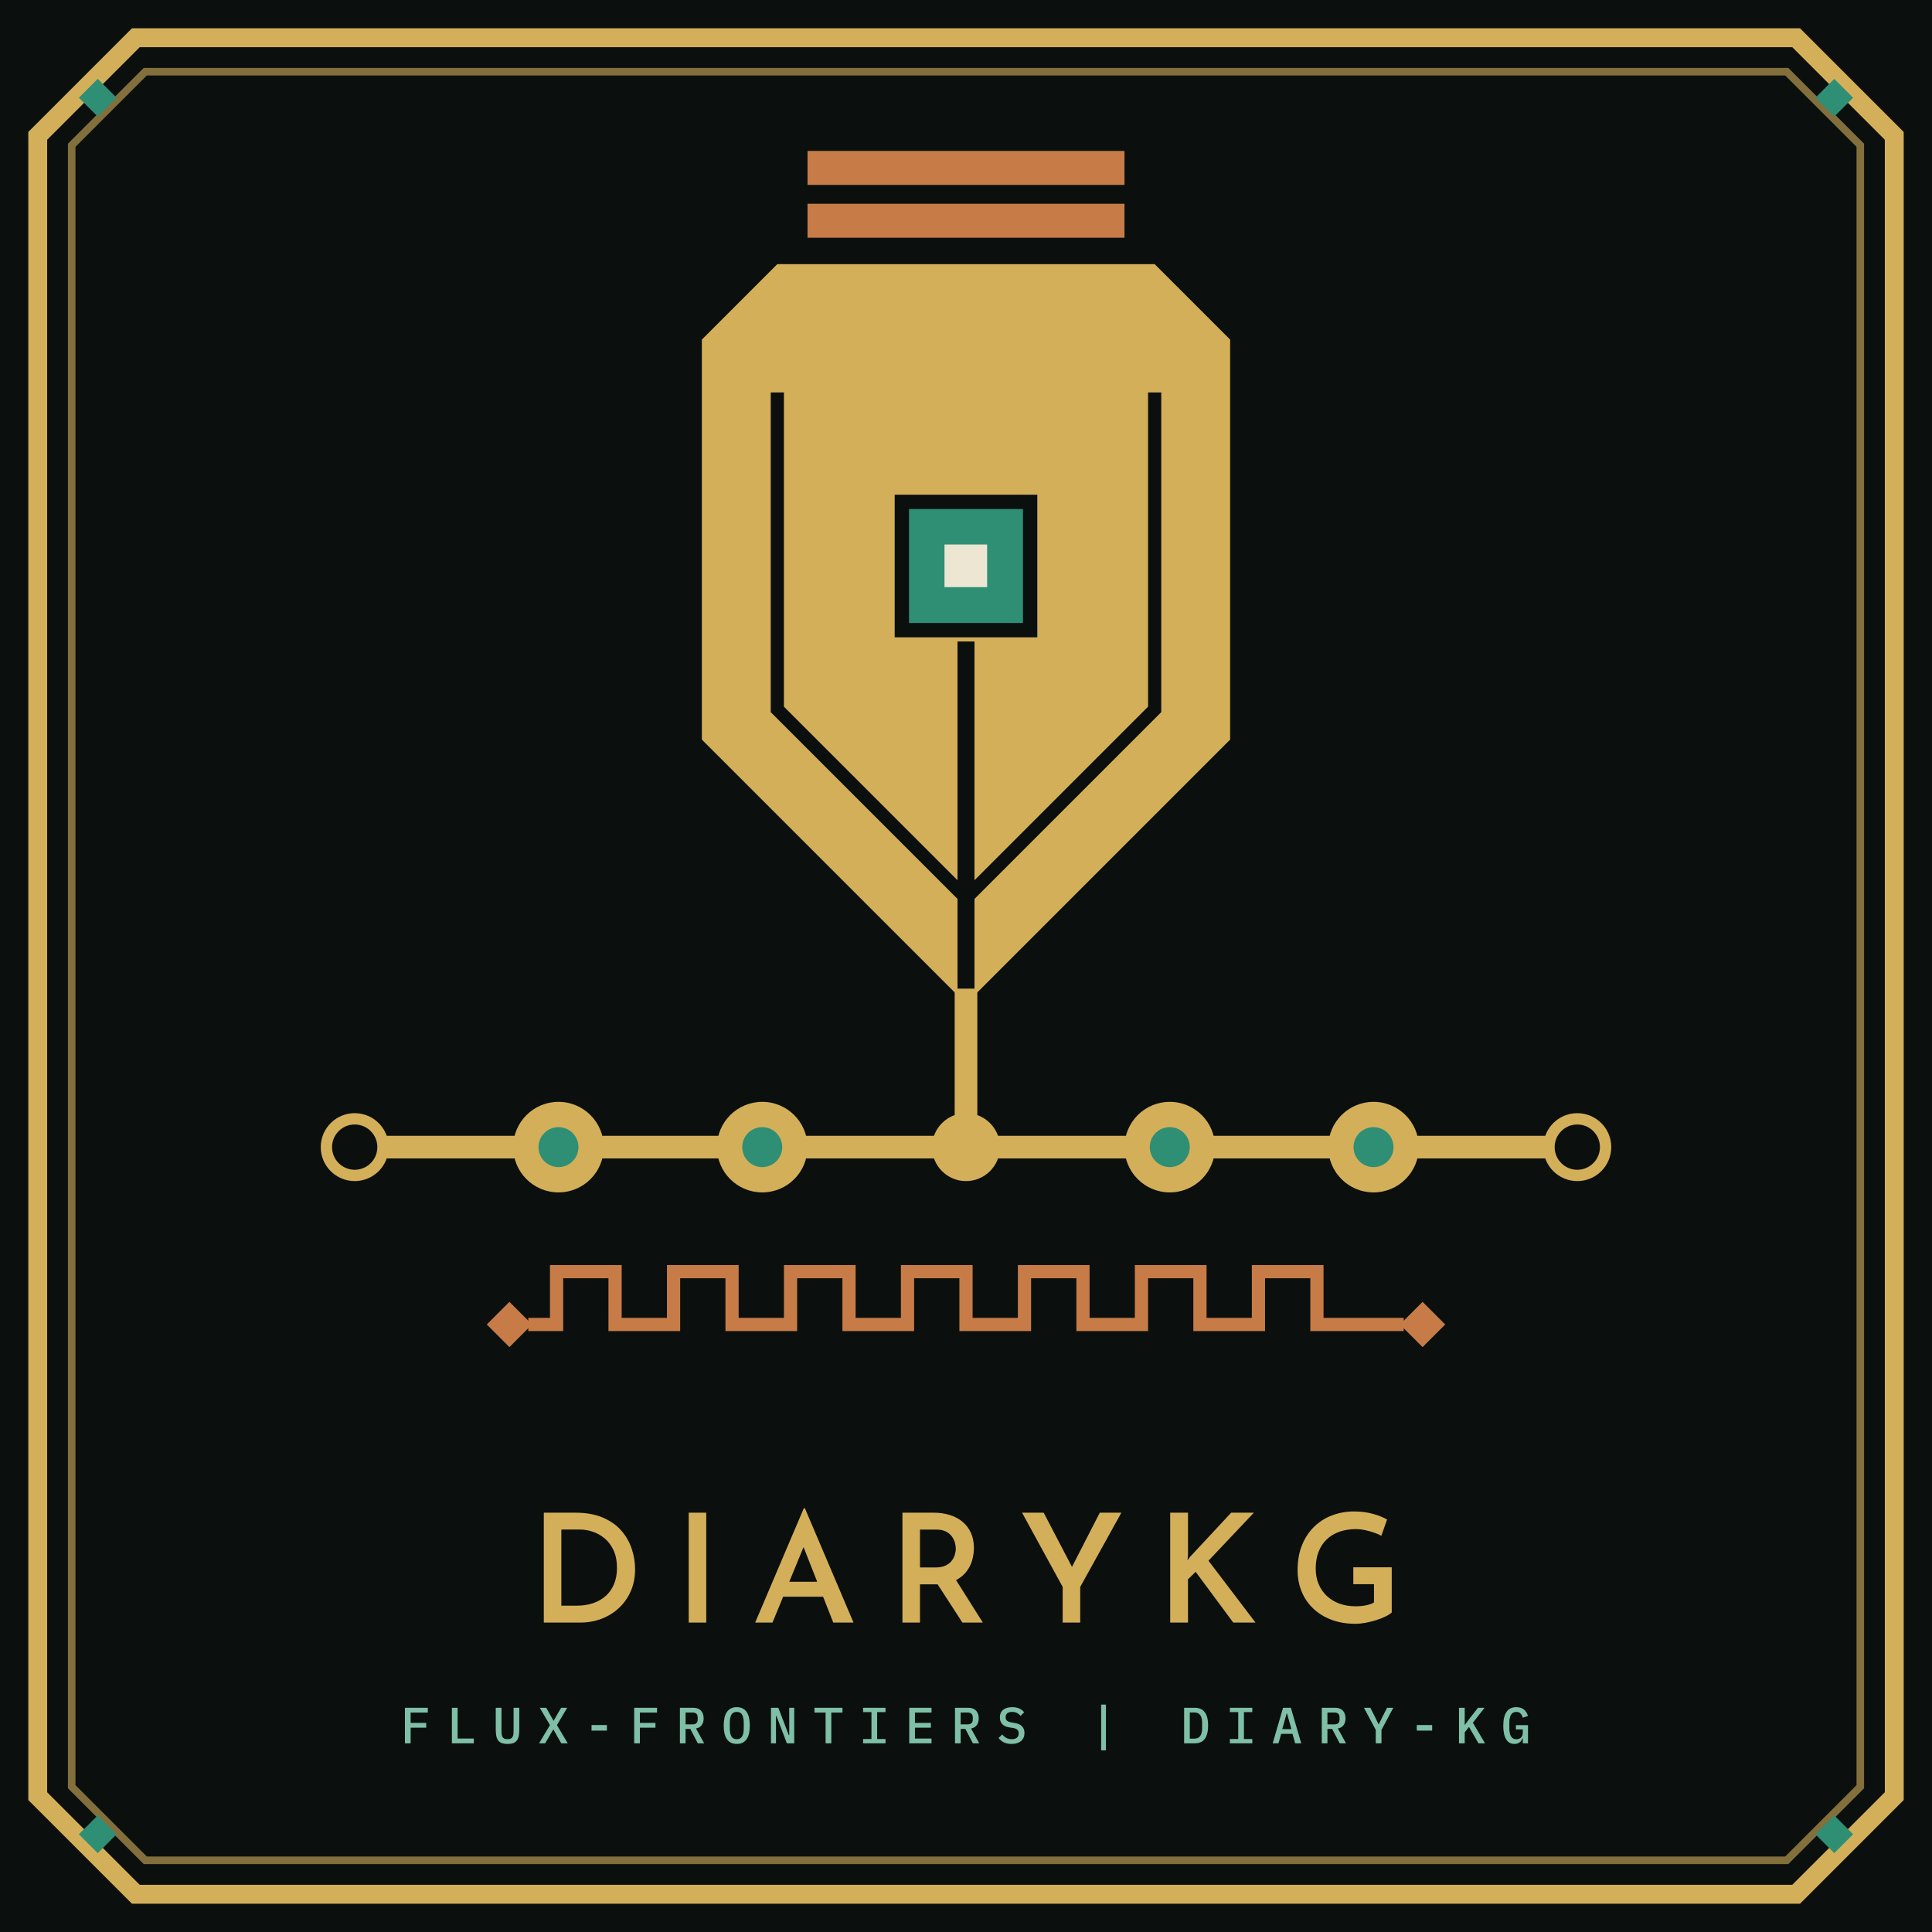
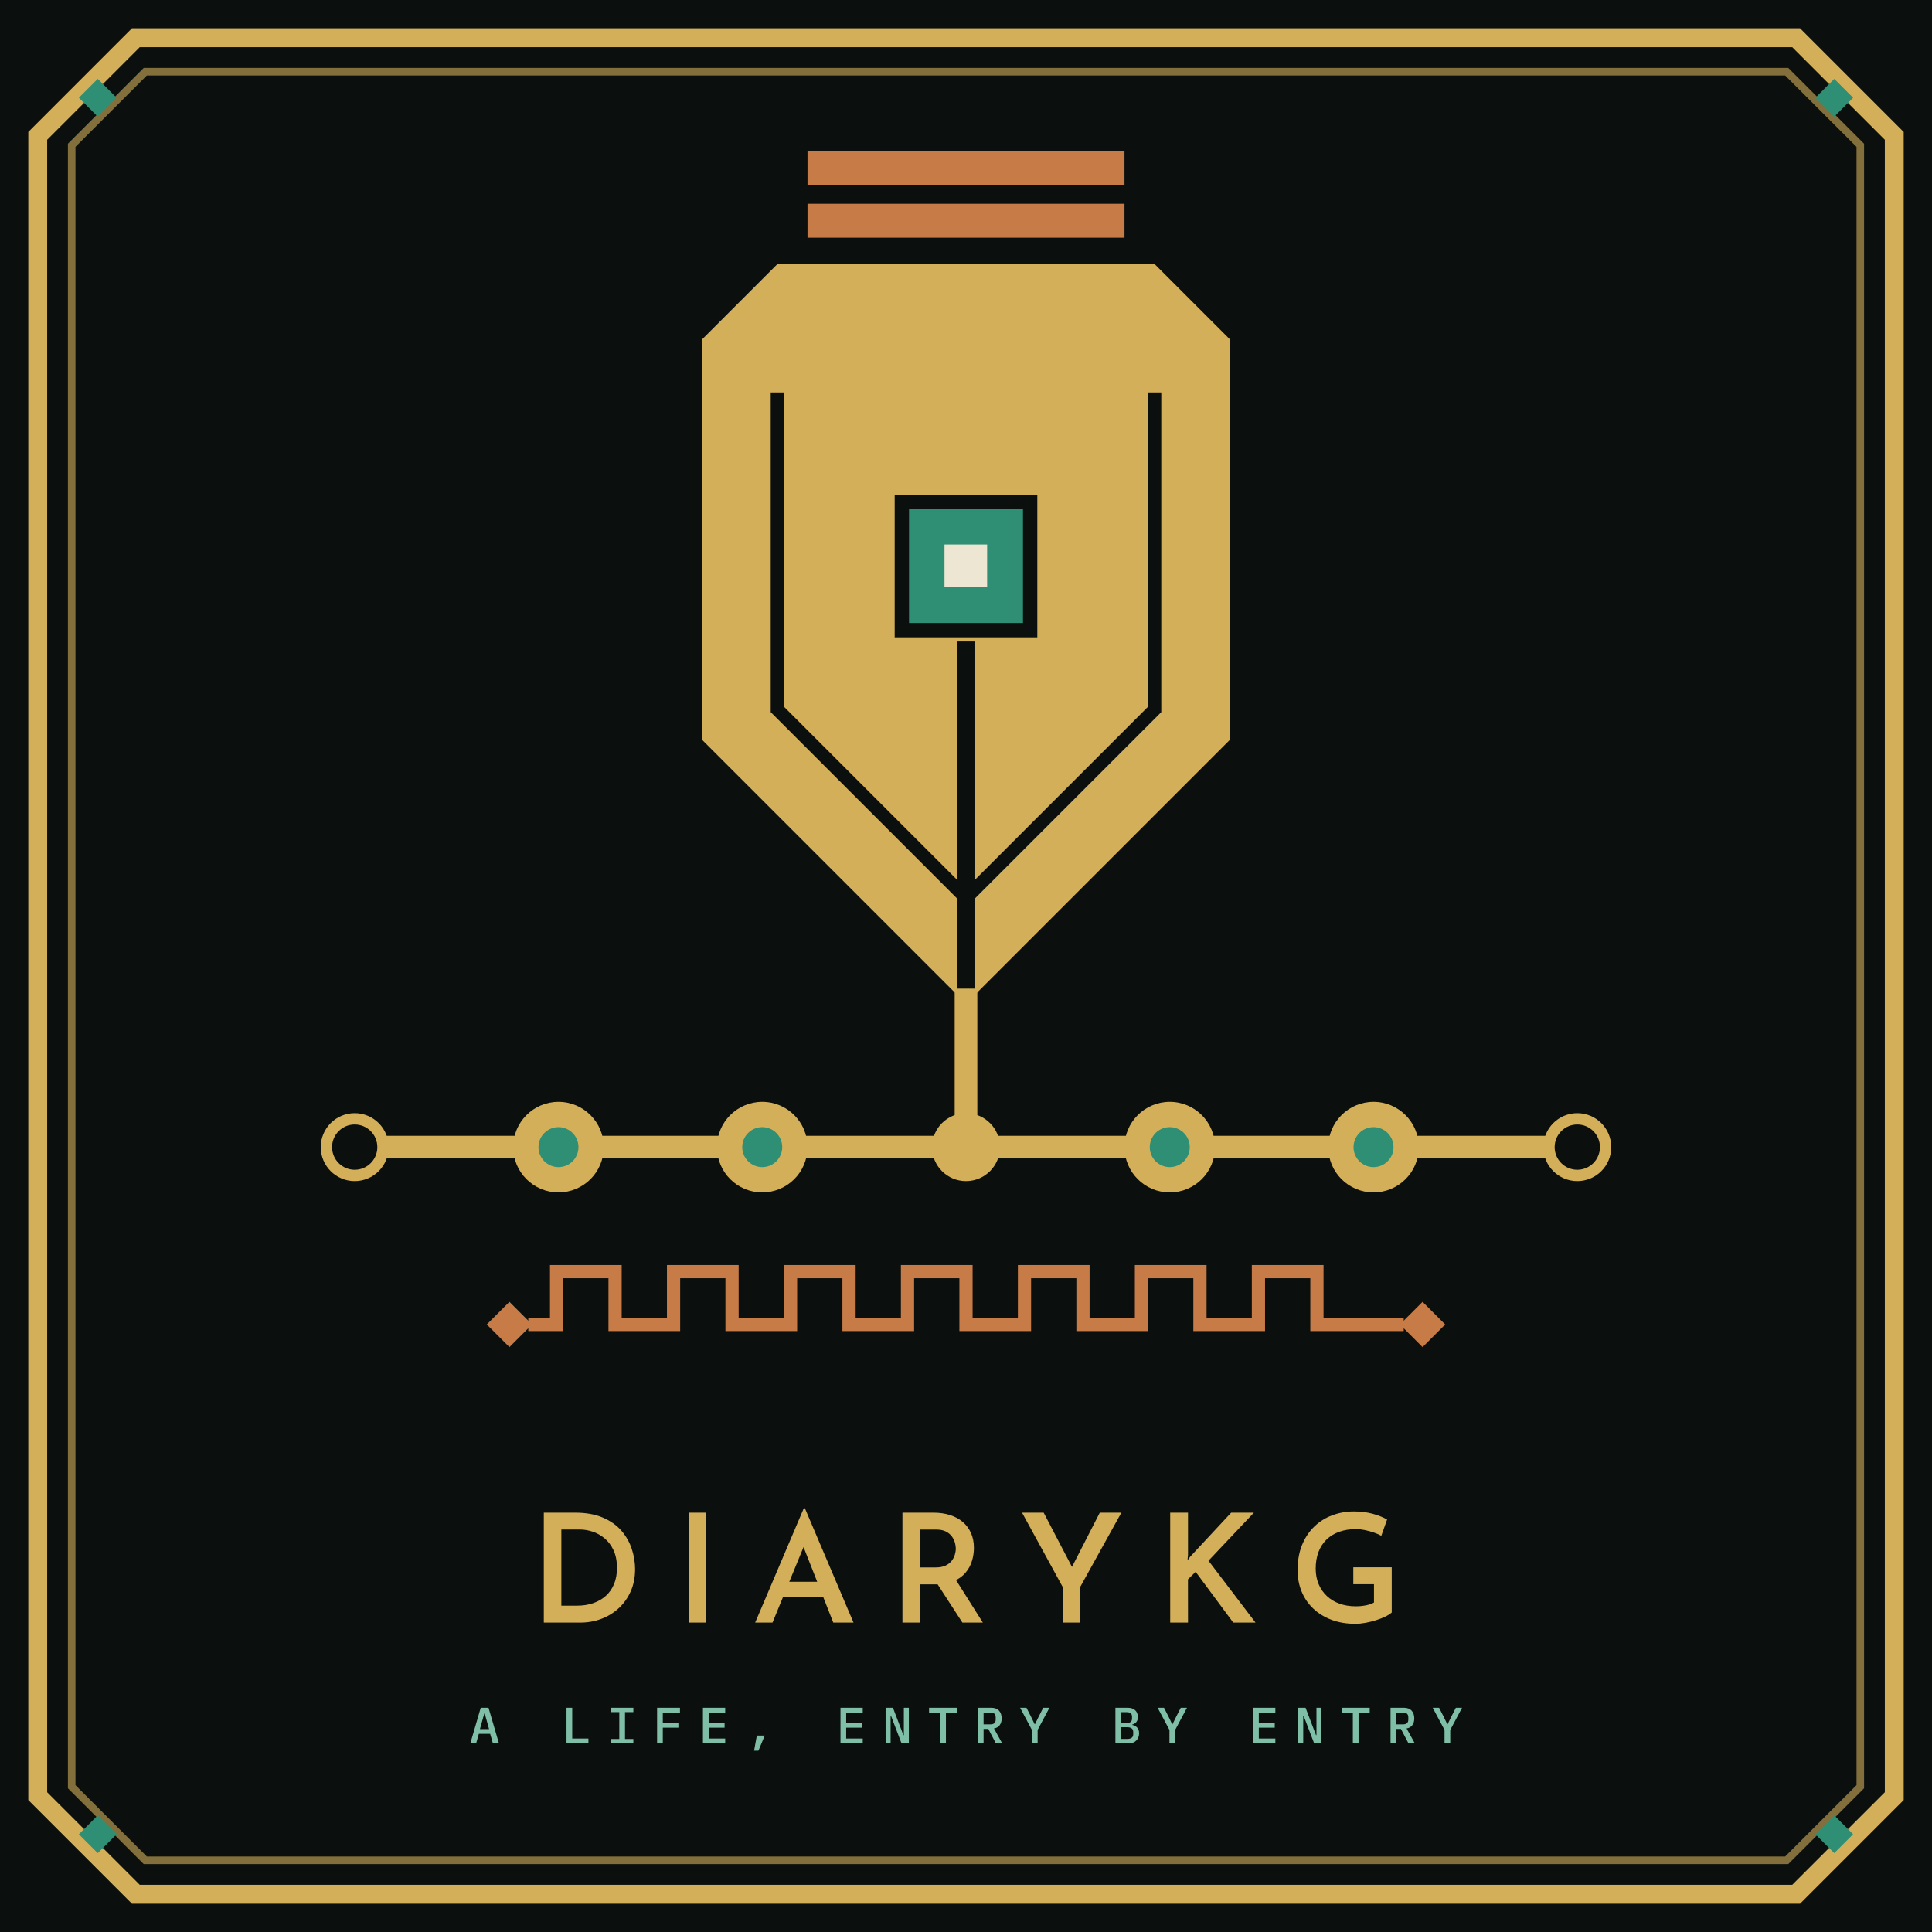
<svg xmlns="http://www.w3.org/2000/svg" width="512" height="512" viewBox="0 0 512 512">
  <rect width="512" height="512" fill="#0B100E" />
  <path d="M36 10H476L502 36V476L476 502H36L10 476V36Z" fill="none" stroke="#D4AF5A" stroke-width="5" />
  <path d="M38.5 19H473.5L493 38.5V473.5L473.5 493H38.5L19 473.5V38.5Z" fill="none" stroke="#D4AF5A" stroke-width="2" stroke-opacity=".6" />
  <path fill="#2F8F74" d="M25.9 20.9L30.9 25.9L25.9 30.9L20.9 25.9Z" />
  <path fill="#2F8F74" d="M486.1 20.9L491.1 25.9L486.1 30.9L481.1 25.9Z" />
  <path fill="#2F8F74" d="M25.9 481.1L30.9 486.1L25.9 491.1L20.9 486.1Z" />
  <path fill="#2F8F74" d="M486.1 481.1L491.1 486.1L486.1 491.1L481.1 486.1Z" />
  <rect x="214" y="40" width="84" height="9" fill="#C77C48" />
  <rect x="214" y="54" width="84" height="9" fill="#C77C48" />
  <path d="M206 70L306 70L326 90L326 196L256 266L186 196L186 90Z" fill="#D4AF5A" />
  <path d="M206 104L206 188L256 238L306 188L306 104" fill="none" stroke="#0B100E" stroke-width="3.5" stroke-linejoin="miter" stroke-linecap="butt" />
  <path d="M256 268L256 170" fill="none" stroke="#0B100E" stroke-width="4.5" stroke-linejoin="miter" stroke-linecap="butt" />
  <rect x="239" y="133" width="34" height="34" fill="#2F8F74" stroke="#0B100E" stroke-width="3.8" />
  <rect x="250.3" y="144.3" width="11.3" height="11.3" fill="#EDE6D3" />
  <path d="M256 262L256 304" fill="none" stroke="#D4AF5A" stroke-width="6" stroke-linejoin="miter" stroke-linecap="butt" />
  <path d="M100 304L412 304" fill="none" stroke="#D4AF5A" stroke-width="6" stroke-linejoin="miter" stroke-linecap="butt" />
  <circle cx="94" cy="304" r="7.5" fill="#0B100E" stroke="#D4AF5A" stroke-width="3" />
  <circle cx="418" cy="304" r="7.5" fill="#0B100E" stroke="#D4AF5A" stroke-width="3" />
  <circle cx="148" cy="304" r="12" fill="#D4AF5A" />
  <circle cx="148" cy="304" r="5.3" fill="#2F8F74" />
  <circle cx="202" cy="304" r="12" fill="#D4AF5A" />
  <circle cx="202" cy="304" r="5.3" fill="#2F8F74" />
  <circle cx="310" cy="304" r="12" fill="#D4AF5A" />
  <circle cx="310" cy="304" r="5.3" fill="#2F8F74" />
  <circle cx="364" cy="304" r="12" fill="#D4AF5A" />
  <circle cx="364" cy="304" r="5.3" fill="#2F8F74" />
  <circle cx="256" cy="304" r="9" fill="#D4AF5A" />
  <path d="M140 351L147.5 351L147.5 337L163 337L163 351L178.5 351L178.5 337L194 337L194 351L209.5 351L209.5 337L225 337L225 351L240.5 351L240.5 337L256 337L256 351L271.5 351L271.5 337L287 337L287 351L302.5 351L302.5 337L318 337L318 351L333.5 351L333.5 337L349 337L349 351L364.5 351L364.5 351L372 351" fill="none" stroke="#C77C48" stroke-width="3.5" stroke-linejoin="miter" stroke-linecap="butt" />
  <path fill="#C77C48" d="M135 345L141 351L135 357L129 351Z" />
  <path fill="#C77C48" d="M377 345L383 351L377 357L371 351Z" />
  <path fill="#D4AF5A" d="M144.116 430.0V400.872H152.376Q156.72 400.872 159.774 402.186Q162.828 403.5 164.698 405.676Q166.568 407.852 167.436 410.512Q168.304 413.172 168.304 415.848Q168.304 419.116 167.142 421.724Q165.98 424.332 163.97 426.186Q161.96 428.04 159.34 429.02Q156.72 430.0 153.792 430.0ZM148.764 425.516H152.936Q155.244 425.516 157.176 424.858Q159.108 424.2 160.528 422.936Q161.948 421.672 162.726 419.804Q163.504 417.936 163.504 415.532Q163.504 412.784 162.6 410.844Q161.696 408.904 160.238 407.688Q158.78 406.472 157.052 405.906Q155.324 405.34 153.664 405.34H148.764ZM182.516 400.872H187.164V430.0H182.516ZM200.128 430.0 213.024 399.688H213.296L226.192 430.0H220.828L211.76 406.98L215.108 404.736L204.72 430.0ZM208.224 419.18H218.192L219.788 423.148H206.82ZM247.344 400.872Q249.756 400.872 251.742 401.5Q253.728 402.128 255.14 403.332Q256.552 404.536 257.324 406.266Q258.096 407.996 258.096 410.228Q258.096 411.968 257.574 413.678Q257.052 415.388 255.874 416.784Q254.696 418.18 252.78 419.026Q250.864 419.872 248.036 419.872H243.804V430.0H239.156V400.872ZM247.972 415.388Q249.532 415.388 250.568 414.9Q251.604 414.412 252.194 413.648Q252.784 412.884 253.04 412.024Q253.296 411.164 253.296 410.392Q253.296 409.672 253.06 408.818Q252.824 407.964 252.252 407.174Q251.68 406.384 250.678 405.87Q249.676 405.356 248.156 405.356H243.804V415.388ZM253.004 418.172 260.464 430.0H255.048L247.464 418.296ZM281.62 420.552 270.852 400.872H276.584L284.772 416.56L283.364 416.656L291.456 400.872H297.176L286.268 420.552V430.0H281.62ZM314.832 412.048 314.696 413.504 315.348 412.612 326.28 400.872H332.3L320.26 413.604L332.724 430.0H326.828L316.86 416.552L314.82 418.544L314.832 430.0H310.116V400.872H314.832ZM368.824 427.328Q368.244 427.864 367.154 428.396Q366.064 428.928 364.694 429.36Q363.324 429.792 361.894 430.056Q360.464 430.32 359.188 430.32Q355.66 430.32 352.834 429.248Q350.008 428.176 348.004 426.264Q346 424.352 344.938 421.758Q343.876 419.164 343.876 416.108Q343.876 412.308 345.072 409.406Q346.268 406.504 348.338 404.524Q350.408 402.544 353.118 401.548Q355.828 400.552 358.816 400.552Q361.476 400.552 363.722 401.154Q365.968 401.756 367.596 402.688L366.064 406.996Q365.284 406.548 364.096 406.142Q362.908 405.736 361.674 405.482Q360.44 405.228 359.408 405.228Q356.912 405.228 354.928 405.936Q352.944 406.644 351.546 408Q350.148 409.356 349.412 411.298Q348.676 413.24 348.676 415.708Q348.676 417.956 349.45 419.796Q350.224 421.636 351.632 422.958Q353.04 424.28 354.982 424.982Q356.924 425.684 359.288 425.684Q360.66 425.684 361.94 425.438Q363.22 425.192 364.12 424.684V419.828H358.644V415.344H368.824Z" />
-   <path fill="#7FBFA8" d="M107.311 462.0V452.577H113.373V453.846H108.823V456.587H112.954V457.856H108.823V462.0ZM119.758 462.0V452.577H121.27V460.731H125.563V462.0ZM132.894 452.577V458.368Q132.894 458.949 132.927 459.422Q132.961 459.894 133.123 460.225Q133.285 460.555 133.609 460.731Q133.933 460.906 134.5 460.906Q135.067 460.906 135.391 460.731Q135.715 460.555 135.877 460.225Q136.039 459.894 136.073 459.422Q136.107 458.949 136.107 458.368V452.577H137.619V458.099Q137.619 459.111 137.504 459.874Q137.389 460.637 137.052 461.143Q136.714 461.649 136.1 461.905Q135.486 462.162 134.5 462.162Q133.515 462.162 132.9 461.905Q132.286 461.649 131.949 461.143Q131.611 460.637 131.496 459.874Q131.382 459.111 131.382 458.099V452.577ZM150.457 462.0H148.743L147.676 460.137L146.677 458.355H146.596L145.57 460.137L144.463 462.0H142.857L145.746 457.167L143.032 452.577H144.747L145.705 454.264L146.677 456.006H146.745L147.717 454.264L148.716 452.577H150.322L147.595 457.167ZM156.762 458.625V457.154H160.839V458.625ZM168.061 462.0V452.577H174.123V453.846H169.573V456.587H173.704V457.856H169.573V462.0ZM181.683 462.0H180.184V452.577H183.708Q185.058 452.577 185.766 453.333Q186.475 454.089 186.475 455.412Q186.475 456.492 185.949 457.194Q185.422 457.896 184.437 458.058L186.61 462.0H184.936L182.938 458.193H181.683ZM183.492 456.978Q184.895 456.978 184.895 455.695V455.115Q184.895 453.832 183.492 453.832H181.683V456.978ZM195.25 462.162Q194.359 462.162 193.704 461.831Q193.049 461.5 192.624 460.88Q192.199 460.259 191.996 459.354Q191.794 458.45 191.794 457.288Q191.794 456.141 191.996 455.23Q192.199 454.318 192.624 453.697Q193.049 453.077 193.704 452.746Q194.359 452.415 195.25 452.415Q196.141 452.415 196.796 452.746Q197.45 453.077 197.876 453.697Q198.301 454.318 198.503 455.23Q198.706 456.141 198.706 457.288Q198.706 458.45 198.503 459.354Q198.301 460.259 197.876 460.88Q197.45 461.5 196.796 461.831Q196.141 462.162 195.25 462.162ZM195.25 460.906Q196.262 460.906 196.681 460.144Q197.099 459.381 197.099 458.072V456.492Q197.099 455.196 196.681 454.433Q196.262 453.671 195.25 453.671Q194.237 453.671 193.819 454.433Q193.4 455.196 193.4 456.492V458.085Q193.4 459.381 193.819 460.144Q194.237 460.906 195.25 460.906ZM205.767 454.75H205.645V462.0H204.322V452.577H206.266L209.034 459.827H209.155V452.577H210.478V462.0H208.534ZM220.306 453.846V462.0H218.794V453.846H215.838V452.577H223.262V453.846ZM228.73 462.0V460.853H230.944V453.724H228.73V452.577H234.67V453.724H232.456V460.853H234.67V462.0ZM240.961 462.0V452.577H246.861V453.846H242.473V456.587H246.699V457.856H242.473V460.731H246.861V462.0ZM254.583 462.0H253.084V452.577H256.608Q257.958 452.577 258.666 453.333Q259.375 454.089 259.375 455.412Q259.375 456.492 258.849 457.194Q258.322 457.896 257.337 458.058L259.51 462.0H257.836L255.838 458.193H254.583ZM256.392 456.978Q257.796 456.978 257.796 455.695V455.115Q257.796 453.832 256.392 453.832H254.583V456.978ZM268.069 462.162Q266.841 462.162 266.004 461.73Q265.167 461.298 264.627 460.582L265.599 459.651Q266.139 460.299 266.746 460.603Q267.353 460.906 268.123 460.906Q269.014 460.906 269.493 460.501Q269.973 460.096 269.973 459.341Q269.973 458.733 269.622 458.402Q269.271 458.072 268.42 457.923L267.394 457.761Q266.719 457.653 266.26 457.403Q265.801 457.154 265.518 456.809Q265.234 456.465 265.106 456.04Q264.978 455.615 264.978 455.142Q264.978 453.805 265.841 453.11Q266.706 452.415 268.218 452.415Q269.338 452.415 270.128 452.773Q270.918 453.13 271.404 453.779L270.459 454.724Q270.067 454.251 269.534 453.961Q269.001 453.671 268.218 453.671Q267.381 453.671 266.942 454.028Q266.503 454.386 266.503 455.075Q266.503 455.655 266.847 455.986Q267.192 456.317 268.069 456.465L269.068 456.64Q270.337 456.87 270.918 457.565Q271.498 458.26 271.498 459.26Q271.498 459.908 271.275 460.447Q271.053 460.988 270.614 461.365Q270.175 461.743 269.534 461.953Q268.893 462.162 268.069 462.162ZM291.815 463.863V451.74H293.084V463.863ZM313.807 452.577H316.615Q318.424 452.577 319.295 453.779Q320.166 454.98 320.166 457.288Q320.166 459.597 319.295 460.798Q318.424 462.0 316.615 462.0H313.807ZM316.521 460.758Q317.56 460.758 318.066 460.063Q318.573 459.368 318.573 458.072V456.505Q318.573 455.209 318.066 454.514Q317.56 453.819 316.521 453.819H315.306V460.758ZM325.93 462.0V460.853H328.144V453.724H325.93V452.577H331.87V453.724H329.656V460.853H331.87V462.0ZM343.237 462.0 342.522 459.489H339.524L338.809 462.0H337.27L340.024 452.577H342.089L344.844 462.0ZM341.077 454.103H340.969L339.808 458.233H342.238ZM351.782 462.0H350.284V452.577H353.808Q355.157 452.577 355.866 453.333Q356.575 454.089 356.575 455.412Q356.575 456.492 356.048 457.194Q355.522 457.896 354.536 458.058L356.71 462.0H355.036L353.038 458.193H351.782ZM353.591 456.978Q354.995 456.978 354.995 455.695V455.115Q354.995 453.832 353.591 453.832H351.782V456.978ZM364.594 462.0V458.45L361.462 452.577H363.149L364.351 454.926L365.323 456.938H365.404L366.389 454.926L367.591 452.577H369.238L366.106 458.45V462.0ZM375.462 458.625V457.154H379.539V458.625ZM389.299 457.666 388.165 459.084V462.0H386.653V452.577H388.165V457.086H388.233L389.38 455.52L391.689 452.577H393.43L390.325 456.546L393.552 462.0H391.824ZM403.555 460.704H403.461Q403.339 460.988 403.17 461.251Q403.002 461.514 402.752 461.716Q402.502 461.919 402.151 462.04Q401.8 462.162 401.341 462.162Q399.87 462.162 399.127 460.906Q398.385 459.651 398.385 457.356Q398.385 454.953 399.235 453.684Q400.086 452.415 401.841 452.415Q402.529 452.415 403.049 452.604Q403.568 452.793 403.933 453.11Q404.298 453.428 404.541 453.853Q404.784 454.278 404.932 454.75L403.568 455.209Q403.461 454.899 403.326 454.622Q403.19 454.346 402.995 454.13Q402.799 453.913 402.522 453.792Q402.245 453.671 401.854 453.671Q400.868 453.671 400.43 454.433Q399.991 455.196 399.991 456.492V457.99Q399.991 458.639 400.086 459.178Q400.18 459.719 400.403 460.103Q400.625 460.488 400.983 460.704Q401.341 460.92 401.854 460.92Q402.678 460.92 403.116 460.427Q403.555 459.935 403.555 459.165V458.315H401.733V457.18H404.932V462.0H403.555Z" />
+   <path fill="#7FBFA8" d="M130.612 462.0 129.897 459.489H126.9L126.184 462.0H124.645L127.399 452.577H129.464L132.219 462.0ZM128.452 454.103H128.344L127.183 458.233H129.613ZM150.133 462.0V452.577H151.645V460.731H155.938V462.0ZM161.905 462.0V460.853H164.119V453.724H161.905V452.577H167.845V453.724H165.631V460.853H167.845V462.0ZM174.136 462.0V452.577H180.197V453.846H175.648V456.587H179.779V457.856H175.648V462.0ZM186.286 462.0V452.577H192.185V453.846H187.798V456.587H192.024V457.856H187.798V460.731H192.185V462.0ZM200.569 459.948H202.662L200.988 463.957H199.84ZM222.736 462.0V452.577H228.635V453.846H224.248V456.587H228.474V457.856H224.248V460.731H228.635V462.0ZM236.142 454.75H236.02V462.0H234.697V452.577H236.641L239.409 459.827H239.53V452.577H240.853V462.0H238.909ZM250.681 453.846V462.0H249.169V453.846H246.213V452.577H253.637V453.846ZM260.657 462.0H259.159V452.577H262.683Q264.032 452.577 264.741 453.333Q265.45 454.089 265.45 455.412Q265.45 456.492 264.923 457.194Q264.397 457.896 263.411 458.058L265.585 462.0H263.911L261.913 458.193H260.657ZM262.466 456.978Q263.87 456.978 263.87 455.695V455.115Q263.87 453.832 262.466 453.832H260.657V456.978ZM273.469 462.0V458.45L270.337 452.577H272.024L273.226 454.926L274.198 456.938H274.279L275.264 454.926L276.466 452.577H278.113L274.981 458.45V462.0ZM295.596 452.577H298.849Q300.132 452.577 300.84 453.238Q301.549 453.9 301.549 455.048Q301.549 455.871 301.144 456.357Q300.739 456.843 300.05 457.046V457.113Q300.874 457.302 301.374 457.835Q301.873 458.368 301.873 459.341Q301.873 459.921 301.684 460.407Q301.495 460.893 301.144 461.251Q300.793 461.608 300.3 461.804Q299.808 462.0 299.214 462.0H295.596ZM298.755 460.839Q299.511 460.839 299.916 460.529Q300.321 460.218 300.321 459.529V459.043Q300.321 458.355 299.916 458.044Q299.511 457.734 298.755 457.734H297.081V460.839ZM298.538 456.627Q299.254 456.627 299.625 456.35Q299.997 456.074 299.997 455.425V454.94Q299.997 454.291 299.625 454.015Q299.254 453.738 298.538 453.738H297.081V456.627ZM309.919 462.0V458.45L306.787 452.577H308.474L309.676 454.926L310.648 456.938H310.729L311.714 454.926L312.916 452.577H314.563L311.431 458.45V462.0ZM332.086 462.0V452.577H337.986V453.846H333.598V456.587H337.824V457.856H333.598V460.731H337.986V462.0ZM345.491 454.75H345.37V462.0H344.047V452.577H345.991L348.758 459.827H348.88V452.577H350.203V462.0H348.259ZM360.031 453.846V462.0H358.519V453.846H355.562V452.577H362.988V453.846ZM370.007 462.0H368.509V452.577H372.033Q373.382 452.577 374.091 453.333Q374.8 454.089 374.8 455.412Q374.8 456.492 374.274 457.194Q373.747 457.896 372.762 458.058L374.935 462.0H373.261L371.263 458.193H370.007ZM371.817 456.978Q373.221 456.978 373.221 455.695V455.115Q373.221 453.832 371.817 453.832H370.007V456.978ZM382.819 462.0V458.45L379.687 452.577H381.374L382.576 454.926L383.548 456.938H383.629L384.614 454.926L385.816 452.577H387.463L384.331 458.45V462.0Z" />
</svg>
